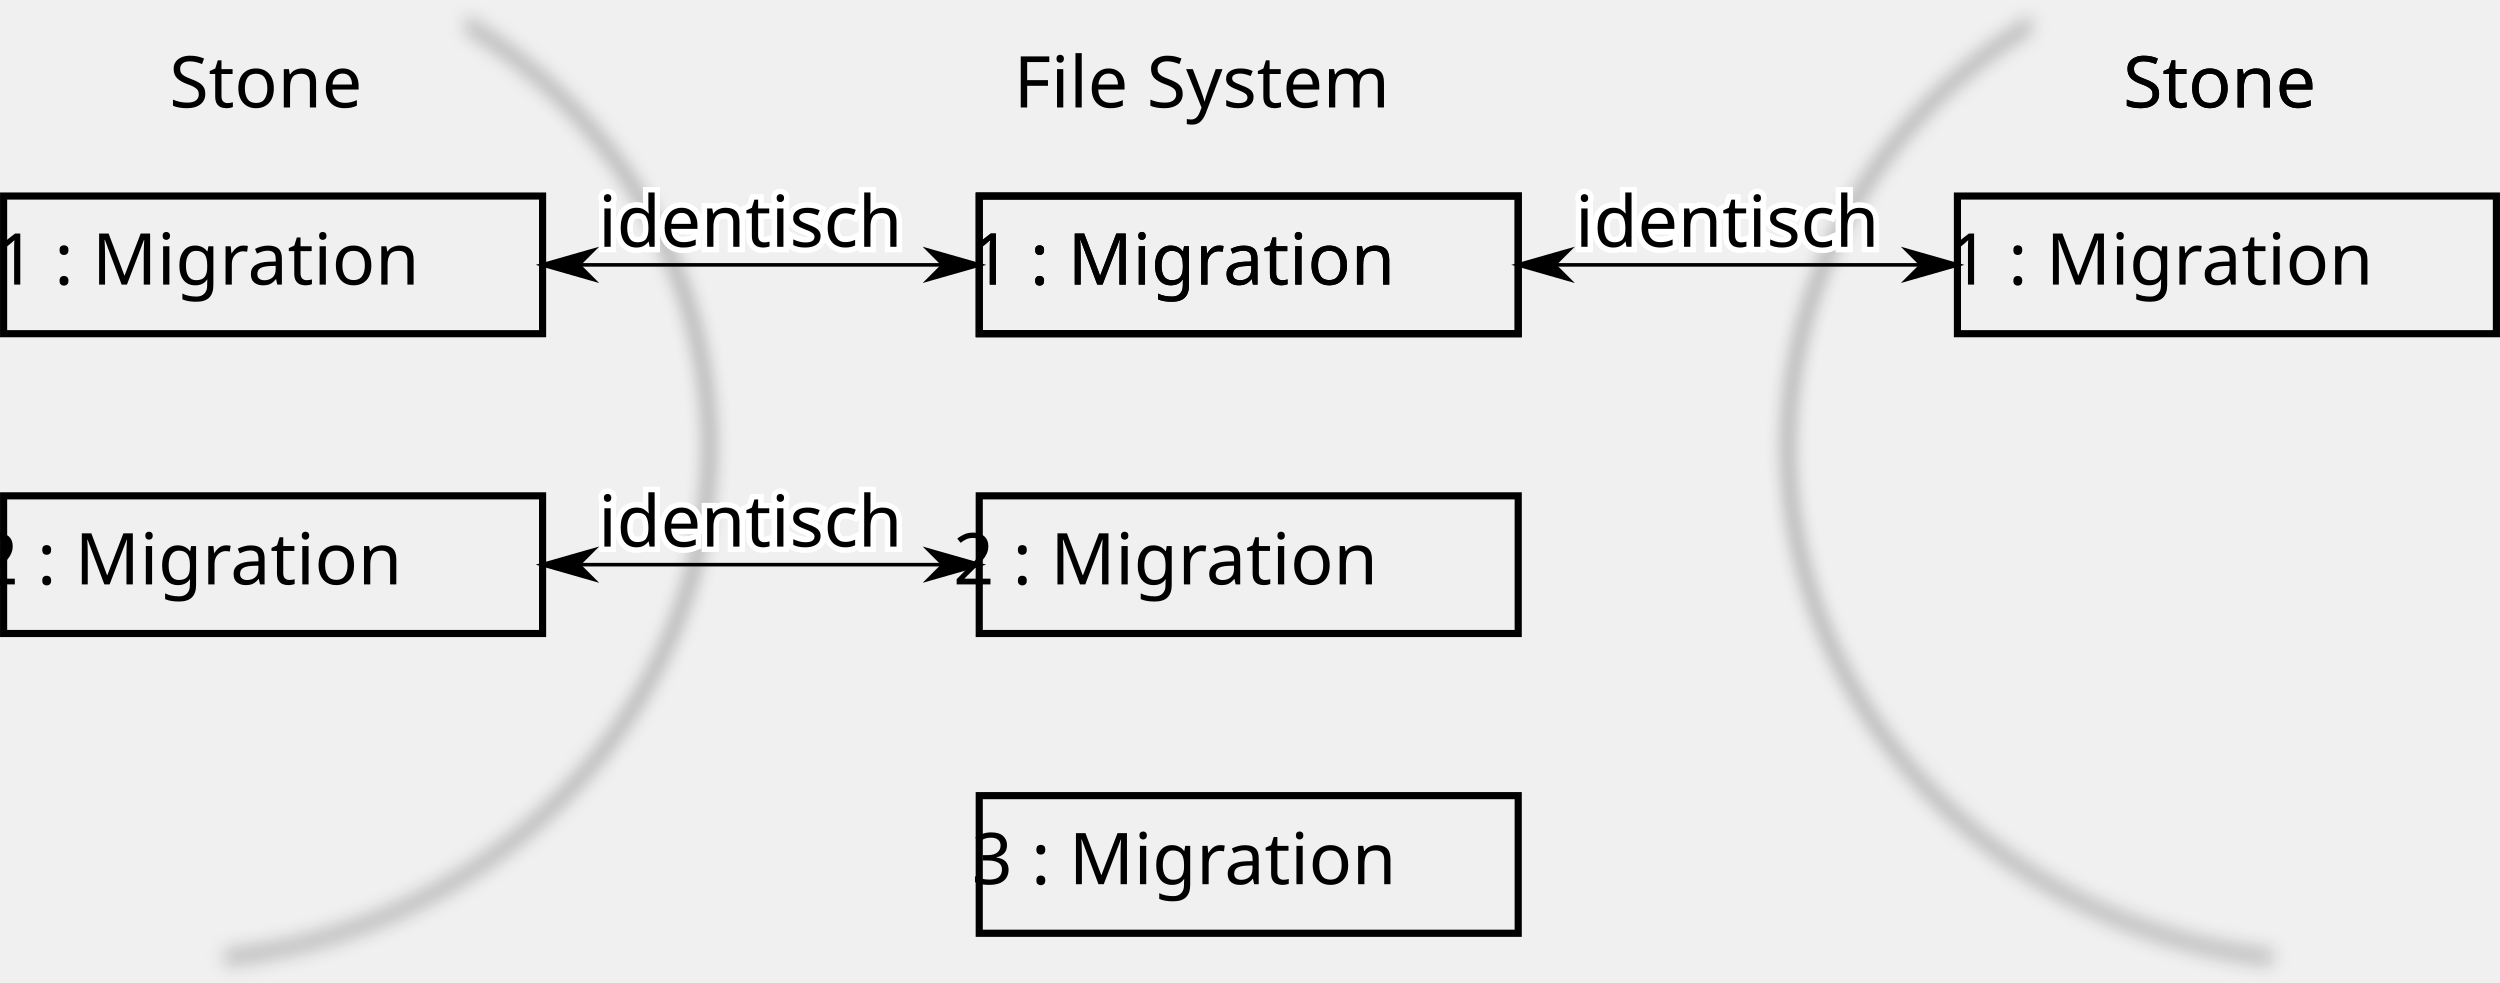
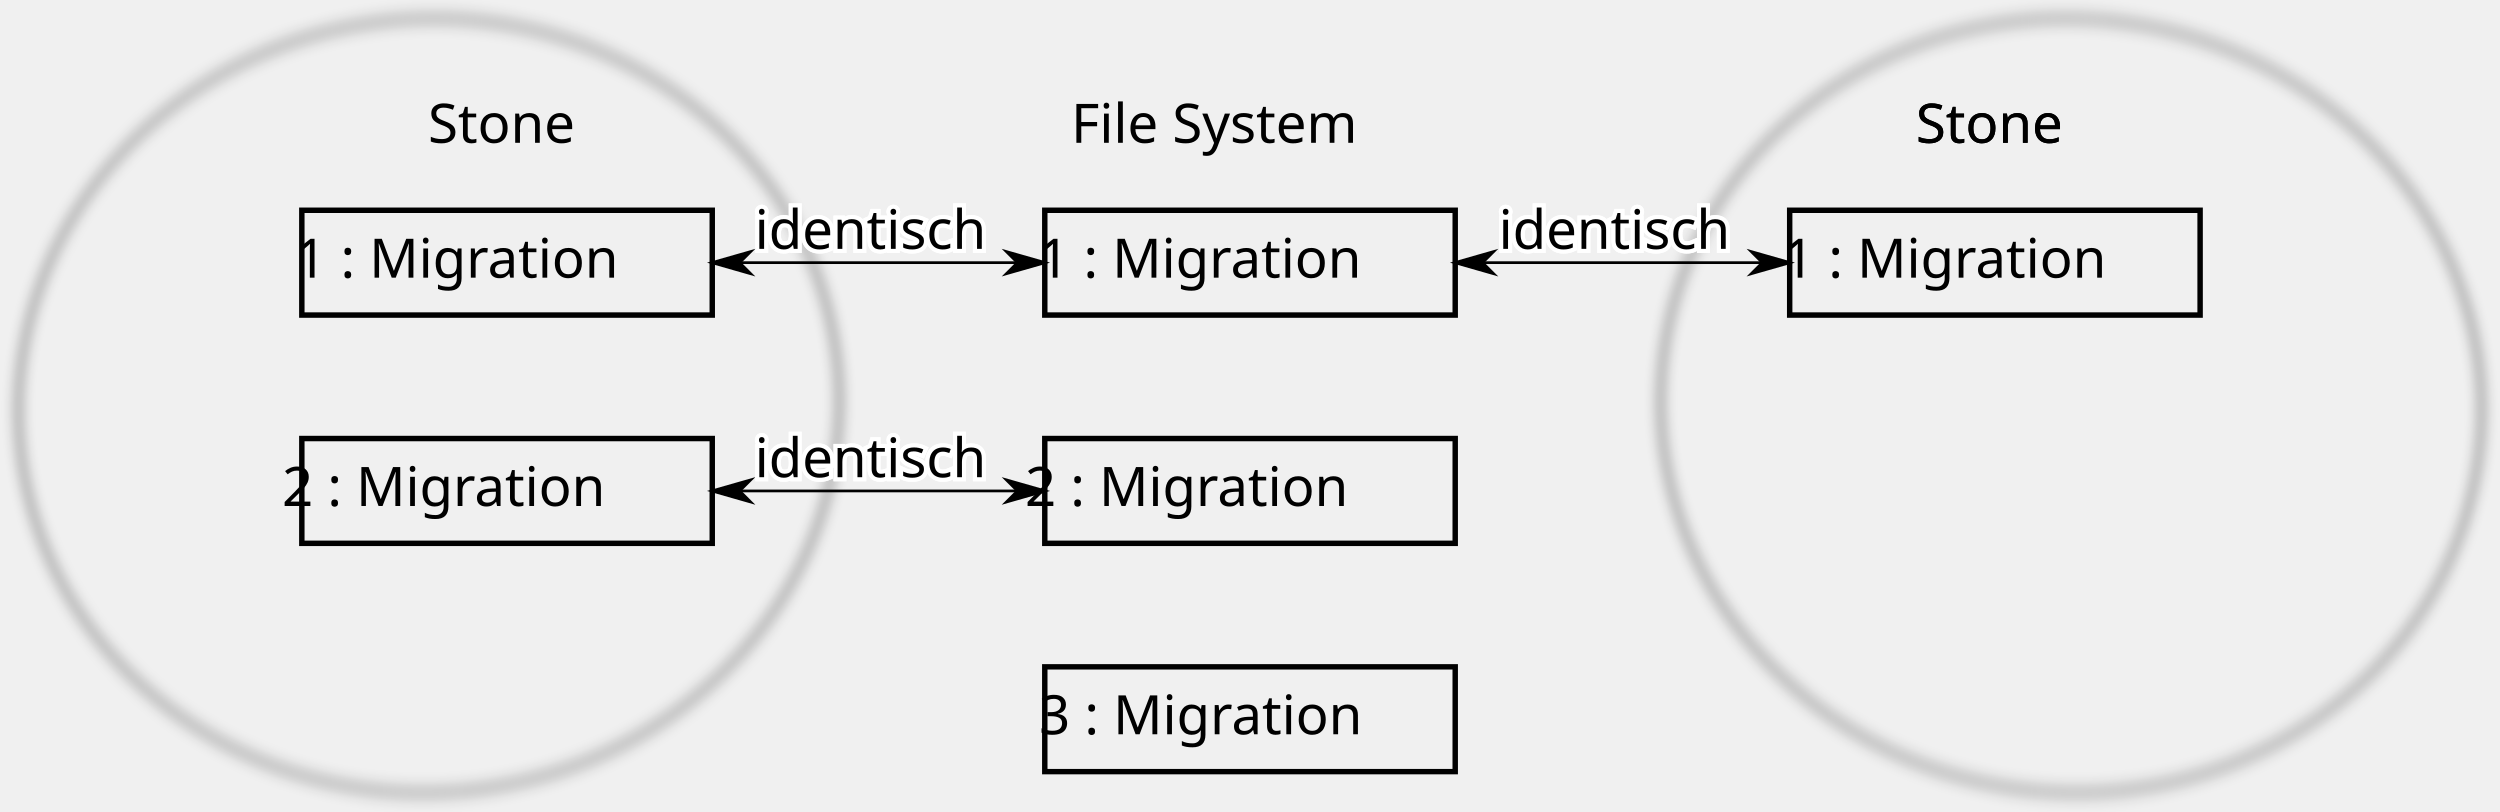
- <svg xmlns="http://www.w3.org/2000/svg" width="699.179" height="274.641" id="svg4762" version="1.1">
+ <svg xmlns="http://www.w3.org/2000/svg" width="918.149" height="297.951" id="svg4762" version="1.1">
  <defs id="defs4764">
    <marker orient="auto" refY="0" refX="0" id="Arrow1Lstart" style="overflow:visible">
      <path id="path3802" d="M 0,0 5,-5 -12.5,0 5,5 0,0 z" style="fill-rule:evenodd;stroke:#000000;stroke-width:1pt" transform="matrix(0.8,0,0,0.8,10,0)" />
    </marker>
    <marker orient="auto" refY="0" refX="0" id="Arrow1Lend" style="overflow:visible">
      <path id="path3805" d="M 0,0 5,-5 -12.5,0 5,5 0,0 z" style="fill-rule:evenodd;stroke:#000000;stroke-width:1pt" transform="matrix(-0.8,0,0,-0.8,-10,0)" />
    </marker>
    <marker orient="auto" refY="0" refX="0" id="marker4782" style="overflow:visible">
      <path id="path4784" d="M 0,0 5,-5 -12.5,0 5,5 0,0 z" style="fill-rule:evenodd;stroke:#000000;stroke-width:1pt" transform="matrix(-0.8,0,0,-0.8,-10,0)" />
    </marker>
    <filter id="filter5363" color-interpolation-filters="sRGB">
      <feGaussianBlur stdDeviation="1.228" id="feGaussianBlur5365" />
    </filter>
  </defs>
-   <g id="layer1" transform="translate(-30.83074,-83.0144)">
+   <g id="layer1" transform="translate(79.00991,-60.62996)">
    <g id="g3789" transform="translate(156.1254,13.86298)">
      <rect y="123.983" x="148.571" height="38.491" width="150.735" id="rect2985" style="fill:none;stroke:#000000;stroke-width:2;stroke-linecap:round;stroke-miterlimit:4;stroke-opacity:1;stroke-dasharray:none;stroke-dashoffset:0" />
      <text id="text3755" y="148.746" x="223.7" style="font-size:20px;font-style:normal;font-weight:normal;text-align:center;line-height:125%;letter-spacing:0px;word-spacing:0px;text-anchor:middle;fill:#000000;fill-opacity:1;stroke:none;font-family:Sans" xml:space="preserve">
        <tspan y="148.746" x="223.7" id="tspan3757">1 : Migration</tspan>
      </text>
    </g>
    <g id="g3784" transform="translate(156.1254,9.822334)">
      <g id="g5395">
        <rect y="211.866" x="148.571" height="38.491" width="150.735" id="rect3767" style="fill:none;stroke:#000000;stroke-width:2;stroke-linecap:round;stroke-miterlimit:4;stroke-opacity:1;stroke-dasharray:none;stroke-dashoffset:0" />
        <text id="text3769" y="236.629" x="224.066" style="font-size:20px;font-style:normal;font-weight:normal;text-align:center;line-height:125%;letter-spacing:0px;word-spacing:0px;text-anchor:middle;fill:#000000;fill-opacity:1;stroke:none;font-family:Sans" xml:space="preserve">
          <tspan y="236.629" x="224.066" id="tspan3771">2 : Migration</tspan>
        </text>
      </g>
    </g>
    <g id="g3779" transform="translate(156.1254,13.86298)">
      <rect y="291.668" x="148.571" height="38.491" width="150.735" id="rect3773" style="fill:none;stroke:#000000;stroke-width:2;stroke-linecap:round;stroke-miterlimit:4;stroke-opacity:1;stroke-dasharray:none;stroke-dashoffset:0" />
      <text id="text3775" y="316.431" x="224.037" style="font-size:20px;font-style:normal;font-weight:normal;text-align:center;line-height:125%;letter-spacing:0px;word-spacing:0px;text-anchor:middle;fill:#000000;fill-opacity:1;stroke:none;font-family:Sans" xml:space="preserve">
        <tspan y="316.431" x="224.037" id="tspan3777">3 : Migration</tspan>
-       </text>
-     </g>
-     <g transform="translate(156.1254,13.86298)" id="g5385">
-       <rect style="fill:none;stroke:#000000;stroke-width:2;stroke-linecap:round;stroke-miterlimit:4;stroke-opacity:1;stroke-dasharray:none;stroke-dashoffset:0" id="rect5387" width="150.735" height="38.491" x="148.571" y="123.983" />
-       <text xml:space="preserve" style="font-size:20px;font-style:normal;font-weight:normal;text-align:center;line-height:125%;letter-spacing:0px;word-spacing:0px;text-anchor:middle;fill:#000000;fill-opacity:1;stroke:none;font-family:Sans" x="223.7" y="148.746" id="text5389">
-         <tspan id="tspan5391" x="223.7" y="148.746">1 : Migration</tspan>
      </text>
    </g>
    <g id="g5400" transform="translate(-116.7318,13.86298)">
      <rect y="123.983" x="148.571" height="38.491" width="150.735" id="rect5402" style="fill:none;stroke:#000000;stroke-width:2;stroke-linecap:round;stroke-miterlimit:4;stroke-opacity:1;stroke-dasharray:none;stroke-dashoffset:0" />
      <text id="text5404" y="148.746" x="223.7" style="font-size:20px;font-style:normal;font-weight:normal;text-align:center;line-height:125%;letter-spacing:0px;word-spacing:0px;text-anchor:middle;fill:#000000;fill-opacity:1;stroke:none;font-family:Sans" xml:space="preserve">
        <tspan y="148.746" x="223.7" id="tspan5406">1 : Migration</tspan>
      </text>
    </g>
    <g transform="translate(-116.7318,9.822334)" id="g5408">
      <g id="g5410">
        <rect style="fill:none;stroke:#000000;stroke-width:2;stroke-linecap:round;stroke-miterlimit:4;stroke-opacity:1;stroke-dasharray:none;stroke-dashoffset:0" id="rect5412" width="150.735" height="38.491" x="148.571" y="211.866" />
        <text xml:space="preserve" style="font-size:20px;font-style:normal;font-weight:normal;text-align:center;line-height:125%;letter-spacing:0px;word-spacing:0px;text-anchor:middle;fill:#000000;fill-opacity:1;stroke:none;font-family:Sans" x="224.066" y="236.629" id="text5414">
          <tspan id="tspan5416" x="224.066" y="236.629">2 : Migration</tspan>
        </text>
      </g>
    </g>
    <g id="g5418" transform="translate(429.6968,13.86298)">
      <rect y="123.983" x="148.571" height="38.491" width="150.735" id="rect5420" style="fill:none;stroke:#000000;stroke-width:2;stroke-linecap:round;stroke-miterlimit:4;stroke-opacity:1;stroke-dasharray:none;stroke-dashoffset:0" />
      <text id="text5422" y="148.746" x="223.7" style="font-size:20px;font-style:normal;font-weight:normal;text-align:center;line-height:125%;letter-spacing:0px;word-spacing:0px;text-anchor:middle;fill:#000000;fill-opacity:1;stroke:none;font-family:Sans" xml:space="preserve">
        <tspan y="148.746" x="223.7" id="tspan5424">1 : Migration</tspan>
      </text>
    </g>
-     <path style="color:#000000;fill:none;stroke:#000000;stroke-width:0.469px;stroke-linecap:butt;stroke-linejoin:miter;stroke-miterlimit:4;stroke-opacity:1;stroke-dasharray:none;stroke-dashoffset:0;marker:none;visibility:visible;display:inline;overflow:visible;filter:url(#filter5363);enable-background:accumulate" id="path4841" d="m 163.879,231.24 c -23.213,30.314 -65.201,34.93 -93.783,10.31 -15.614,-13.45 -24.668,-33.657 -24.639,-54.991" transform="matrix(-0.2299689,-2.118533,2.120487,-0.229757,-291.5284,490.0316)" />
+     <path style="color:#000000;fill:none;stroke:#000000;stroke-width:0.469px;stroke-linecap:butt;stroke-linejoin:miter;stroke-miterlimit:4;stroke-opacity:1;stroke-dasharray:none;stroke-dashoffset:0;marker:none;visibility:visible;display:inline;overflow:visible;filter:url(#filter5363);enable-background:accumulate" id="path4841" d="m 178.797,186.661 c 0,39.052 -29.849,70.711 -66.67,70.711 -36.821,0 -66.67,-31.658 -66.67,-70.711 0,-39.052 29.849,-70.711 66.67,-70.711 36.821,0 66.67,31.658 66.67,70.711 z" transform="matrix(-0.2299689,-2.118533,2.120487,-0.229757,-291.5284,490.0316)" />
    <g id="g6111" transform="translate(0,-83.84261)">
      <text xml:space="preserve" style="font-size:20px;font-style:normal;font-weight:normal;line-height:125%;letter-spacing:0px;word-spacing:0px;fill:#000000;fill-opacity:1;stroke:#ffffff;stroke-width:3;stroke-miterlimit:4;stroke-opacity:1;stroke-dasharray:none;font-family:Sans" x="198.162" y="235.883" id="text6113">
        <tspan id="tspan6115" x="198.162" y="235.883">identisch</tspan>
      </text>
      <text id="text6117" y="235.883" x="198.162" style="font-size:20px;font-style:normal;font-weight:normal;line-height:125%;letter-spacing:0px;word-spacing:0px;fill:#000000;fill-opacity:1;stroke:none;font-family:Sans" xml:space="preserve">
        <tspan y="235.883" x="198.162" id="tspan6119">identisch</tspan>
      </text>
      <text id="text6121" y="235.883" x="198.162" style="font-size:20px;font-style:normal;font-weight:normal;line-height:125%;letter-spacing:0px;word-spacing:0px;fill:#000000;fill-opacity:1;stroke:#ffffff;stroke-width:3;stroke-miterlimit:4;stroke-opacity:1;stroke-dasharray:none;font-family:Sans" xml:space="preserve">
        <tspan y="235.883" x="198.162" id="tspan6123">identisch</tspan>
      </text>
      <text xml:space="preserve" style="font-size:20px;font-style:normal;font-weight:normal;line-height:125%;letter-spacing:0px;word-spacing:0px;fill:#000000;fill-opacity:1;stroke:none;font-family:Sans" x="198.162" y="235.883" id="text6125">
        <tspan id="tspan6127" x="198.162" y="235.883">identisch</tspan>
      </text>
    </g>
-     <path transform="matrix(0.2299689,-2.118533,-2.120487,-0.229757,1051.657,490.0316)" d="m 163.879,231.24 c -23.213,30.314 -65.201,34.93 -93.783,10.31 -15.614,-13.45 -24.668,-33.657 -24.639,-54.991" id="path5367" style="color:#000000;fill:none;stroke:#000000;stroke-width:0.469px;stroke-linecap:butt;stroke-linejoin:miter;stroke-miterlimit:4;stroke-opacity:1;stroke-dasharray:none;stroke-dashoffset:0;marker:none;visibility:visible;display:inline;overflow:visible;filter:url(#filter5363);enable-background:accumulate" />
+     <path transform="matrix(0.2299689,-2.118533,-2.120487,-0.229757,1051.657,490.0316)" d="m 178.797,186.661 c 0,39.052 -29.849,70.711 -66.67,70.711 -36.821,0 -66.67,-31.658 -66.67,-70.711 0,-39.052 29.849,-70.711 66.67,-70.711 36.821,0 66.67,31.658 66.67,70.711 z" id="path5367" style="color:#000000;fill:none;stroke:#000000;stroke-width:0.469px;stroke-linecap:butt;stroke-linejoin:miter;stroke-miterlimit:4;stroke-opacity:1;stroke-dasharray:none;stroke-dashoffset:0;marker:none;visibility:visible;display:inline;overflow:visible;filter:url(#filter5363);enable-background:accumulate" />
    <path style="fill:none;stroke:#000000;stroke-width:1px;stroke-linecap:butt;stroke-linejoin:miter;stroke-opacity:1;marker-start:url(#Arrow1Lstart);marker-end:url(#marker4782)" d="m 182.575,157.091 122.122,0" id="path5426" />
    <path style="fill:none;stroke:#000000;stroke-width:1px;stroke-linecap:butt;stroke-linejoin:miter;stroke-opacity:1;marker-start:url(#Arrow1Lstart);marker-end:url(#marker4782)" d="m 455.432,157.091 122.836,0" id="path5428" />
    <path id="path5804" d="m 182.575,240.934 122.122,0" style="fill:none;stroke:#000000;stroke-width:1px;stroke-linecap:butt;stroke-linejoin:miter;stroke-opacity:1;marker-start:url(#Arrow1Lstart);marker-end:url(#marker4782)" />
    <text xml:space="preserve" style="font-size:20px;font-style:normal;font-weight:normal;line-height:125%;letter-spacing:0px;word-spacing:0px;fill:#000000;fill-opacity:1;stroke:none;font-family:Sans" x="78.194" y="113.076" id="text5806">
      <tspan id="tspan5808" x="78.194" y="113.076">Stone</tspan>
    </text>
    <text id="text5840" y="113.076" x="624.622" style="font-size:20px;font-style:normal;font-weight:normal;line-height:125%;letter-spacing:0px;word-spacing:0px;fill:#000000;fill-opacity:1;stroke:none;font-family:Sans" xml:space="preserve">
      <tspan y="113.076" x="624.622" id="tspan5842">Stone</tspan>
    </text>
    <text xml:space="preserve" style="font-size:20px;font-style:normal;font-weight:normal;line-height:125%;letter-spacing:0px;word-spacing:0px;fill:#000000;fill-opacity:1;stroke:none;font-family:Sans" x="624.622" y="113.076" id="text5844">
      <tspan id="tspan5846" x="624.622" y="113.076">Stone</tspan>
    </text>
    <text id="text5848" y="113.076" x="379.938" style="font-size:20px;font-style:normal;font-weight:normal;line-height:125%;letter-spacing:0px;word-spacing:0px;fill:#000000;fill-opacity:1;stroke:none;font-family:Sans" xml:space="preserve">
      <tspan y="113.076" x="379.938" id="tspan5850" style="text-align:center;text-anchor:middle">File System</tspan>
    </text>
    <g id="g6101">
-       <text id="text6073" y="235.883" x="198.162" style="font-size:20px;font-style:normal;font-weight:normal;line-height:125%;letter-spacing:0px;word-spacing:0px;fill:#000000;fill-opacity:1;stroke:#ffffff;font-family:Sans;stroke-opacity:1;stroke-width:3;stroke-miterlimit:4;stroke-dasharray:none" xml:space="preserve">
+       <text id="text6073" y="235.883" x="198.162" style="font-size:20px;font-style:normal;font-weight:normal;line-height:125%;letter-spacing:0px;word-spacing:0px;fill:#000000;fill-opacity:1;stroke:#ffffff;stroke-width:3;stroke-miterlimit:4;stroke-opacity:1;stroke-dasharray:none;font-family:Sans" xml:space="preserve">
        <tspan y="235.883" x="198.162" id="tspan6075">identisch</tspan>
      </text>
      <text xml:space="preserve" style="font-size:20px;font-style:normal;font-weight:normal;line-height:125%;letter-spacing:0px;word-spacing:0px;fill:#000000;fill-opacity:1;stroke:none;font-family:Sans" x="198.162" y="235.883" id="text5867">
        <tspan id="tspan5869" x="198.162" y="235.883">identisch</tspan>
      </text>
-       <text xml:space="preserve" style="font-size:20px;font-style:normal;font-weight:normal;line-height:125%;letter-spacing:0px;word-spacing:0px;fill:#000000;fill-opacity:1;stroke:#ffffff;font-family:Sans;stroke-opacity:1;stroke-width:3;stroke-miterlimit:4;stroke-dasharray:none" x="198.162" y="235.883" id="text6077">
+       <text xml:space="preserve" style="font-size:20px;font-style:normal;font-weight:normal;line-height:125%;letter-spacing:0px;word-spacing:0px;fill:#000000;fill-opacity:1;stroke:#ffffff;stroke-width:3;stroke-miterlimit:4;stroke-opacity:1;stroke-dasharray:none;font-family:Sans" x="198.162" y="235.883" id="text6077">
        <tspan id="tspan6079" x="198.162" y="235.883">identisch</tspan>
      </text>
      <text id="text6081" y="235.883" x="198.162" style="font-size:20px;font-style:normal;font-weight:normal;line-height:125%;letter-spacing:0px;word-spacing:0px;fill:#000000;fill-opacity:1;stroke:none;font-family:Sans" xml:space="preserve">
        <tspan y="235.883" x="198.162" id="tspan6083">identisch</tspan>
      </text>
    </g>
    <g transform="translate(273.2143,-83.84261)" id="g6129">
      <text id="text6131" y="235.883" x="198.162" style="font-size:20px;font-style:normal;font-weight:normal;line-height:125%;letter-spacing:0px;word-spacing:0px;fill:#000000;fill-opacity:1;stroke:#ffffff;stroke-width:3;stroke-miterlimit:4;stroke-opacity:1;stroke-dasharray:none;font-family:Sans" xml:space="preserve">
        <tspan y="235.883" x="198.162" id="tspan6133">identisch</tspan>
      </text>
      <text xml:space="preserve" style="font-size:20px;font-style:normal;font-weight:normal;line-height:125%;letter-spacing:0px;word-spacing:0px;fill:#000000;fill-opacity:1;stroke:none;font-family:Sans" x="198.162" y="235.883" id="text6135">
        <tspan id="tspan6137" x="198.162" y="235.883">identisch</tspan>
      </text>
      <text xml:space="preserve" style="font-size:20px;font-style:normal;font-weight:normal;line-height:125%;letter-spacing:0px;word-spacing:0px;fill:#000000;fill-opacity:1;stroke:#ffffff;stroke-width:3;stroke-miterlimit:4;stroke-opacity:1;stroke-dasharray:none;font-family:Sans" x="198.162" y="235.883" id="text6139">
        <tspan id="tspan6141" x="198.162" y="235.883">identisch</tspan>
      </text>
      <text id="text6143" y="235.883" x="198.162" style="font-size:20px;font-style:normal;font-weight:normal;line-height:125%;letter-spacing:0px;word-spacing:0px;fill:#000000;fill-opacity:1;stroke:none;font-family:Sans" xml:space="preserve">
        <tspan y="235.883" x="198.162" id="tspan6145">identisch</tspan>
      </text>
    </g>
  </g>
</svg>
